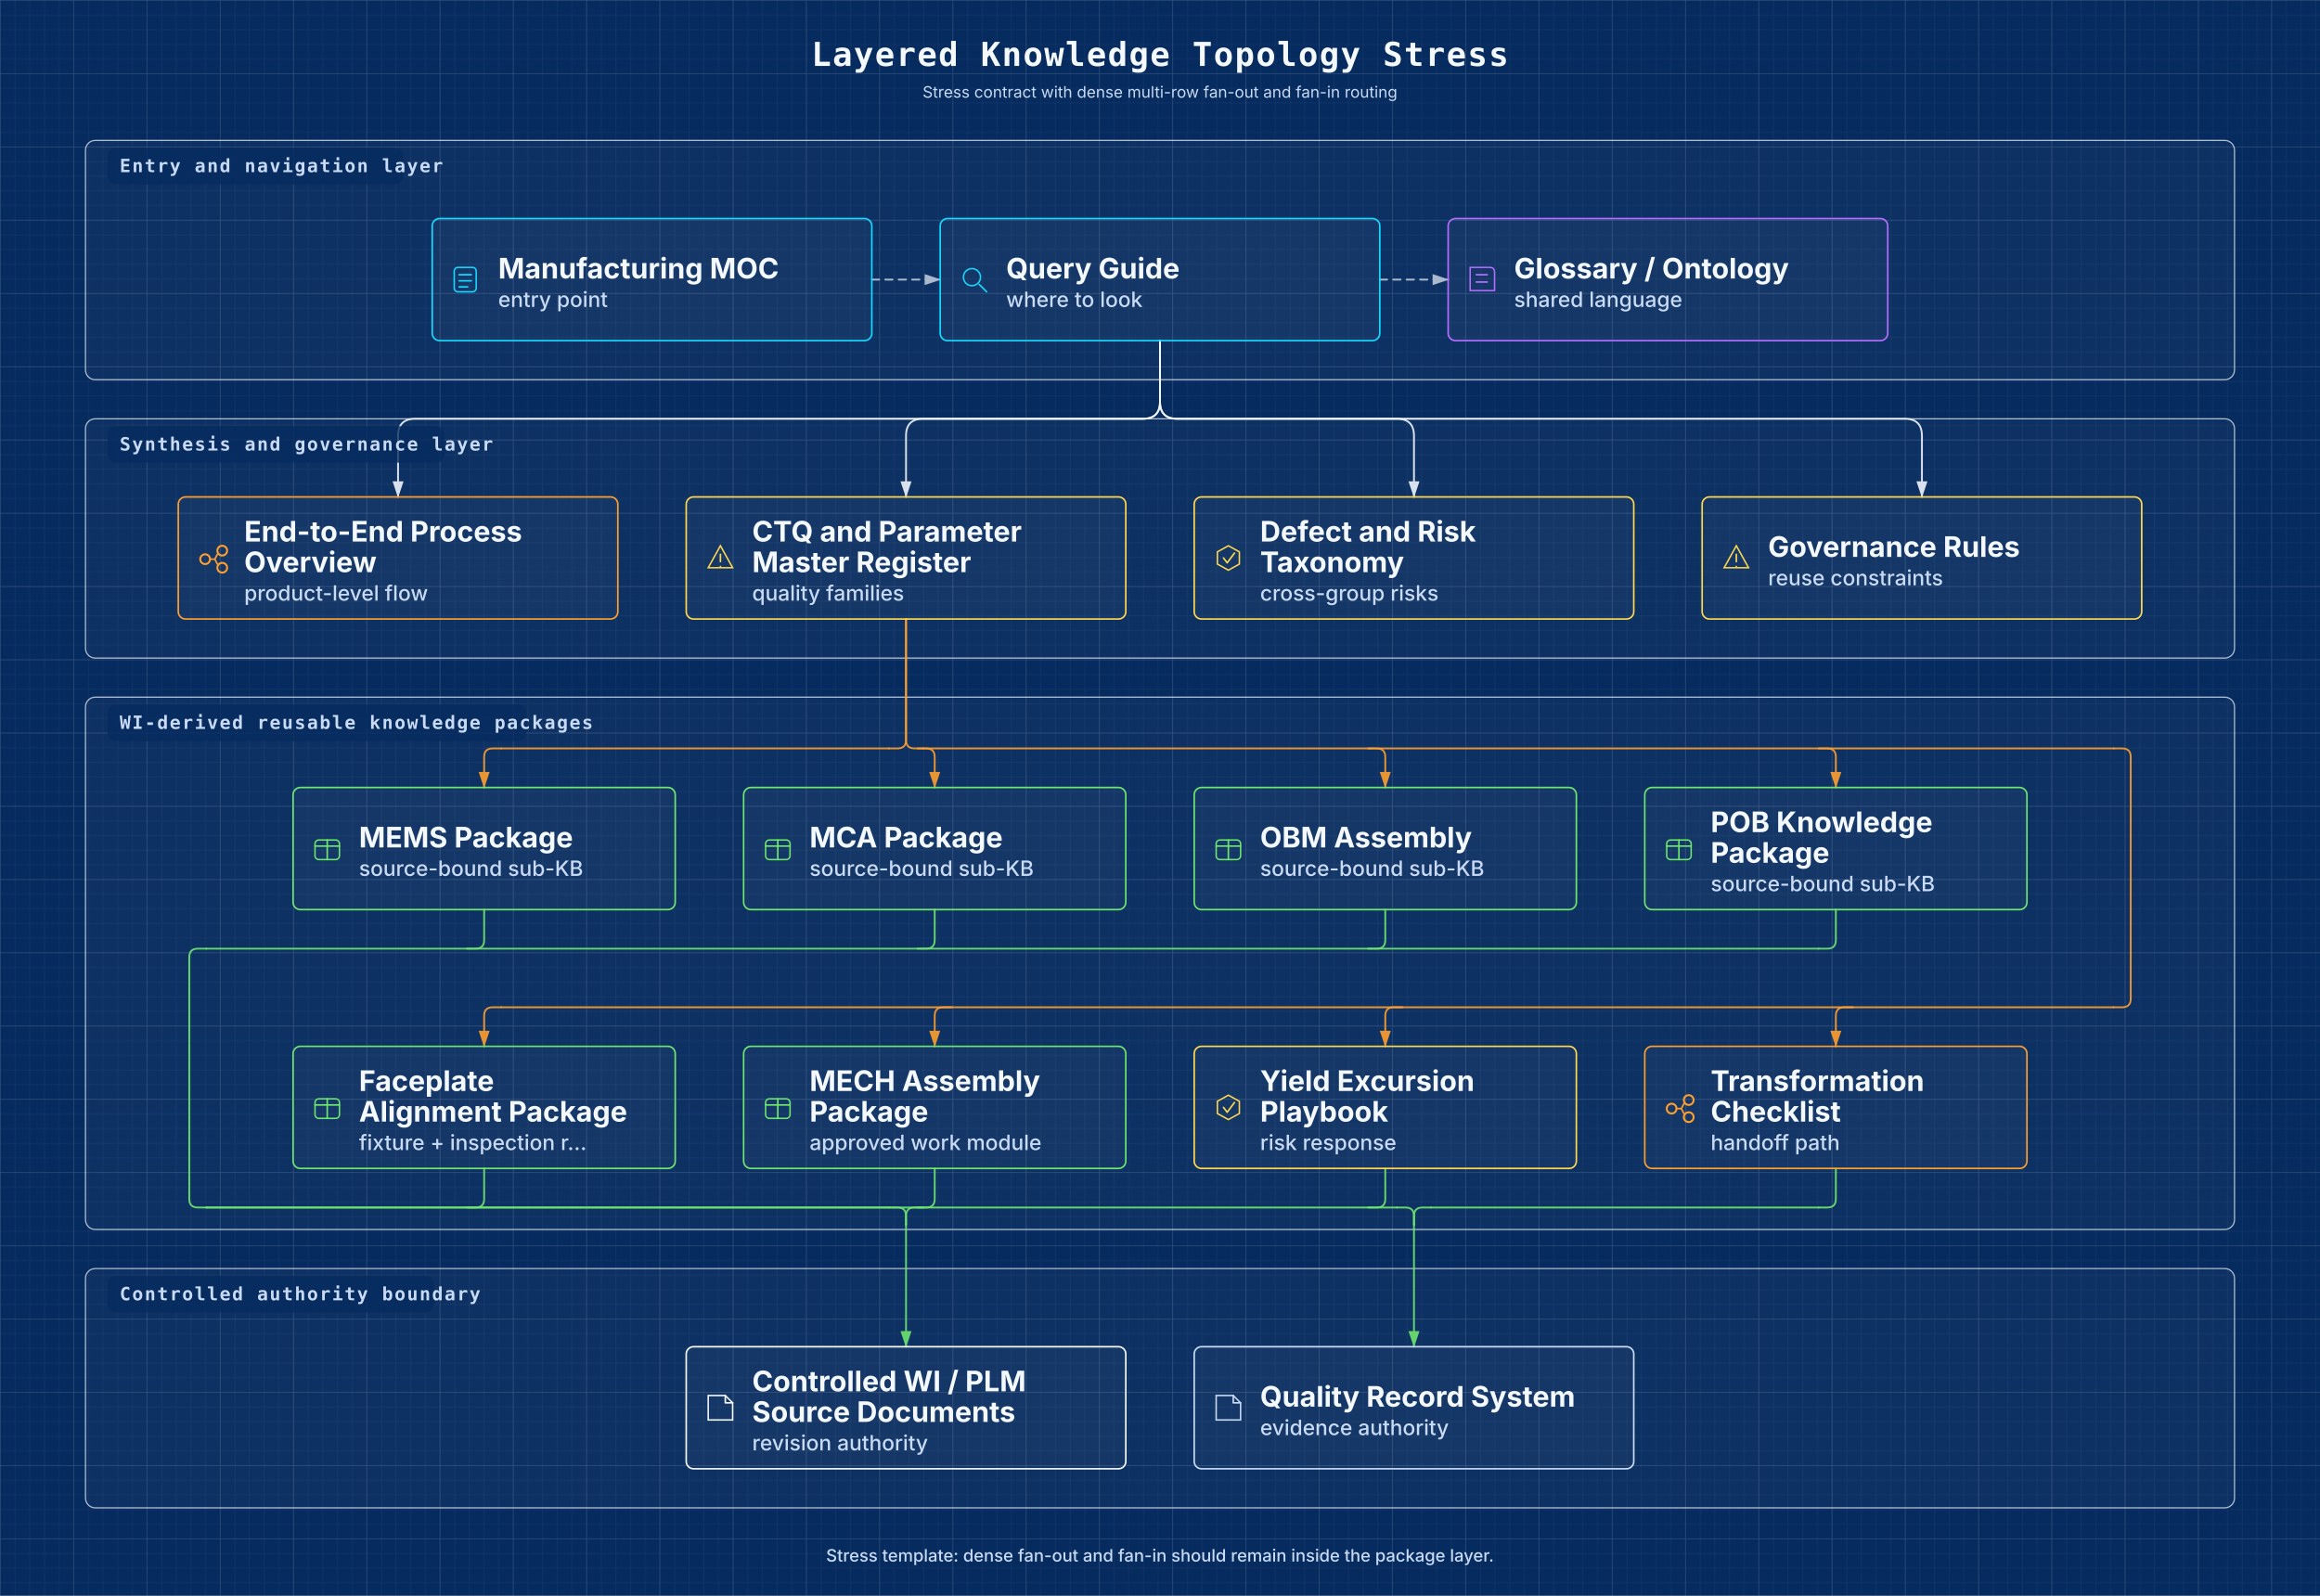
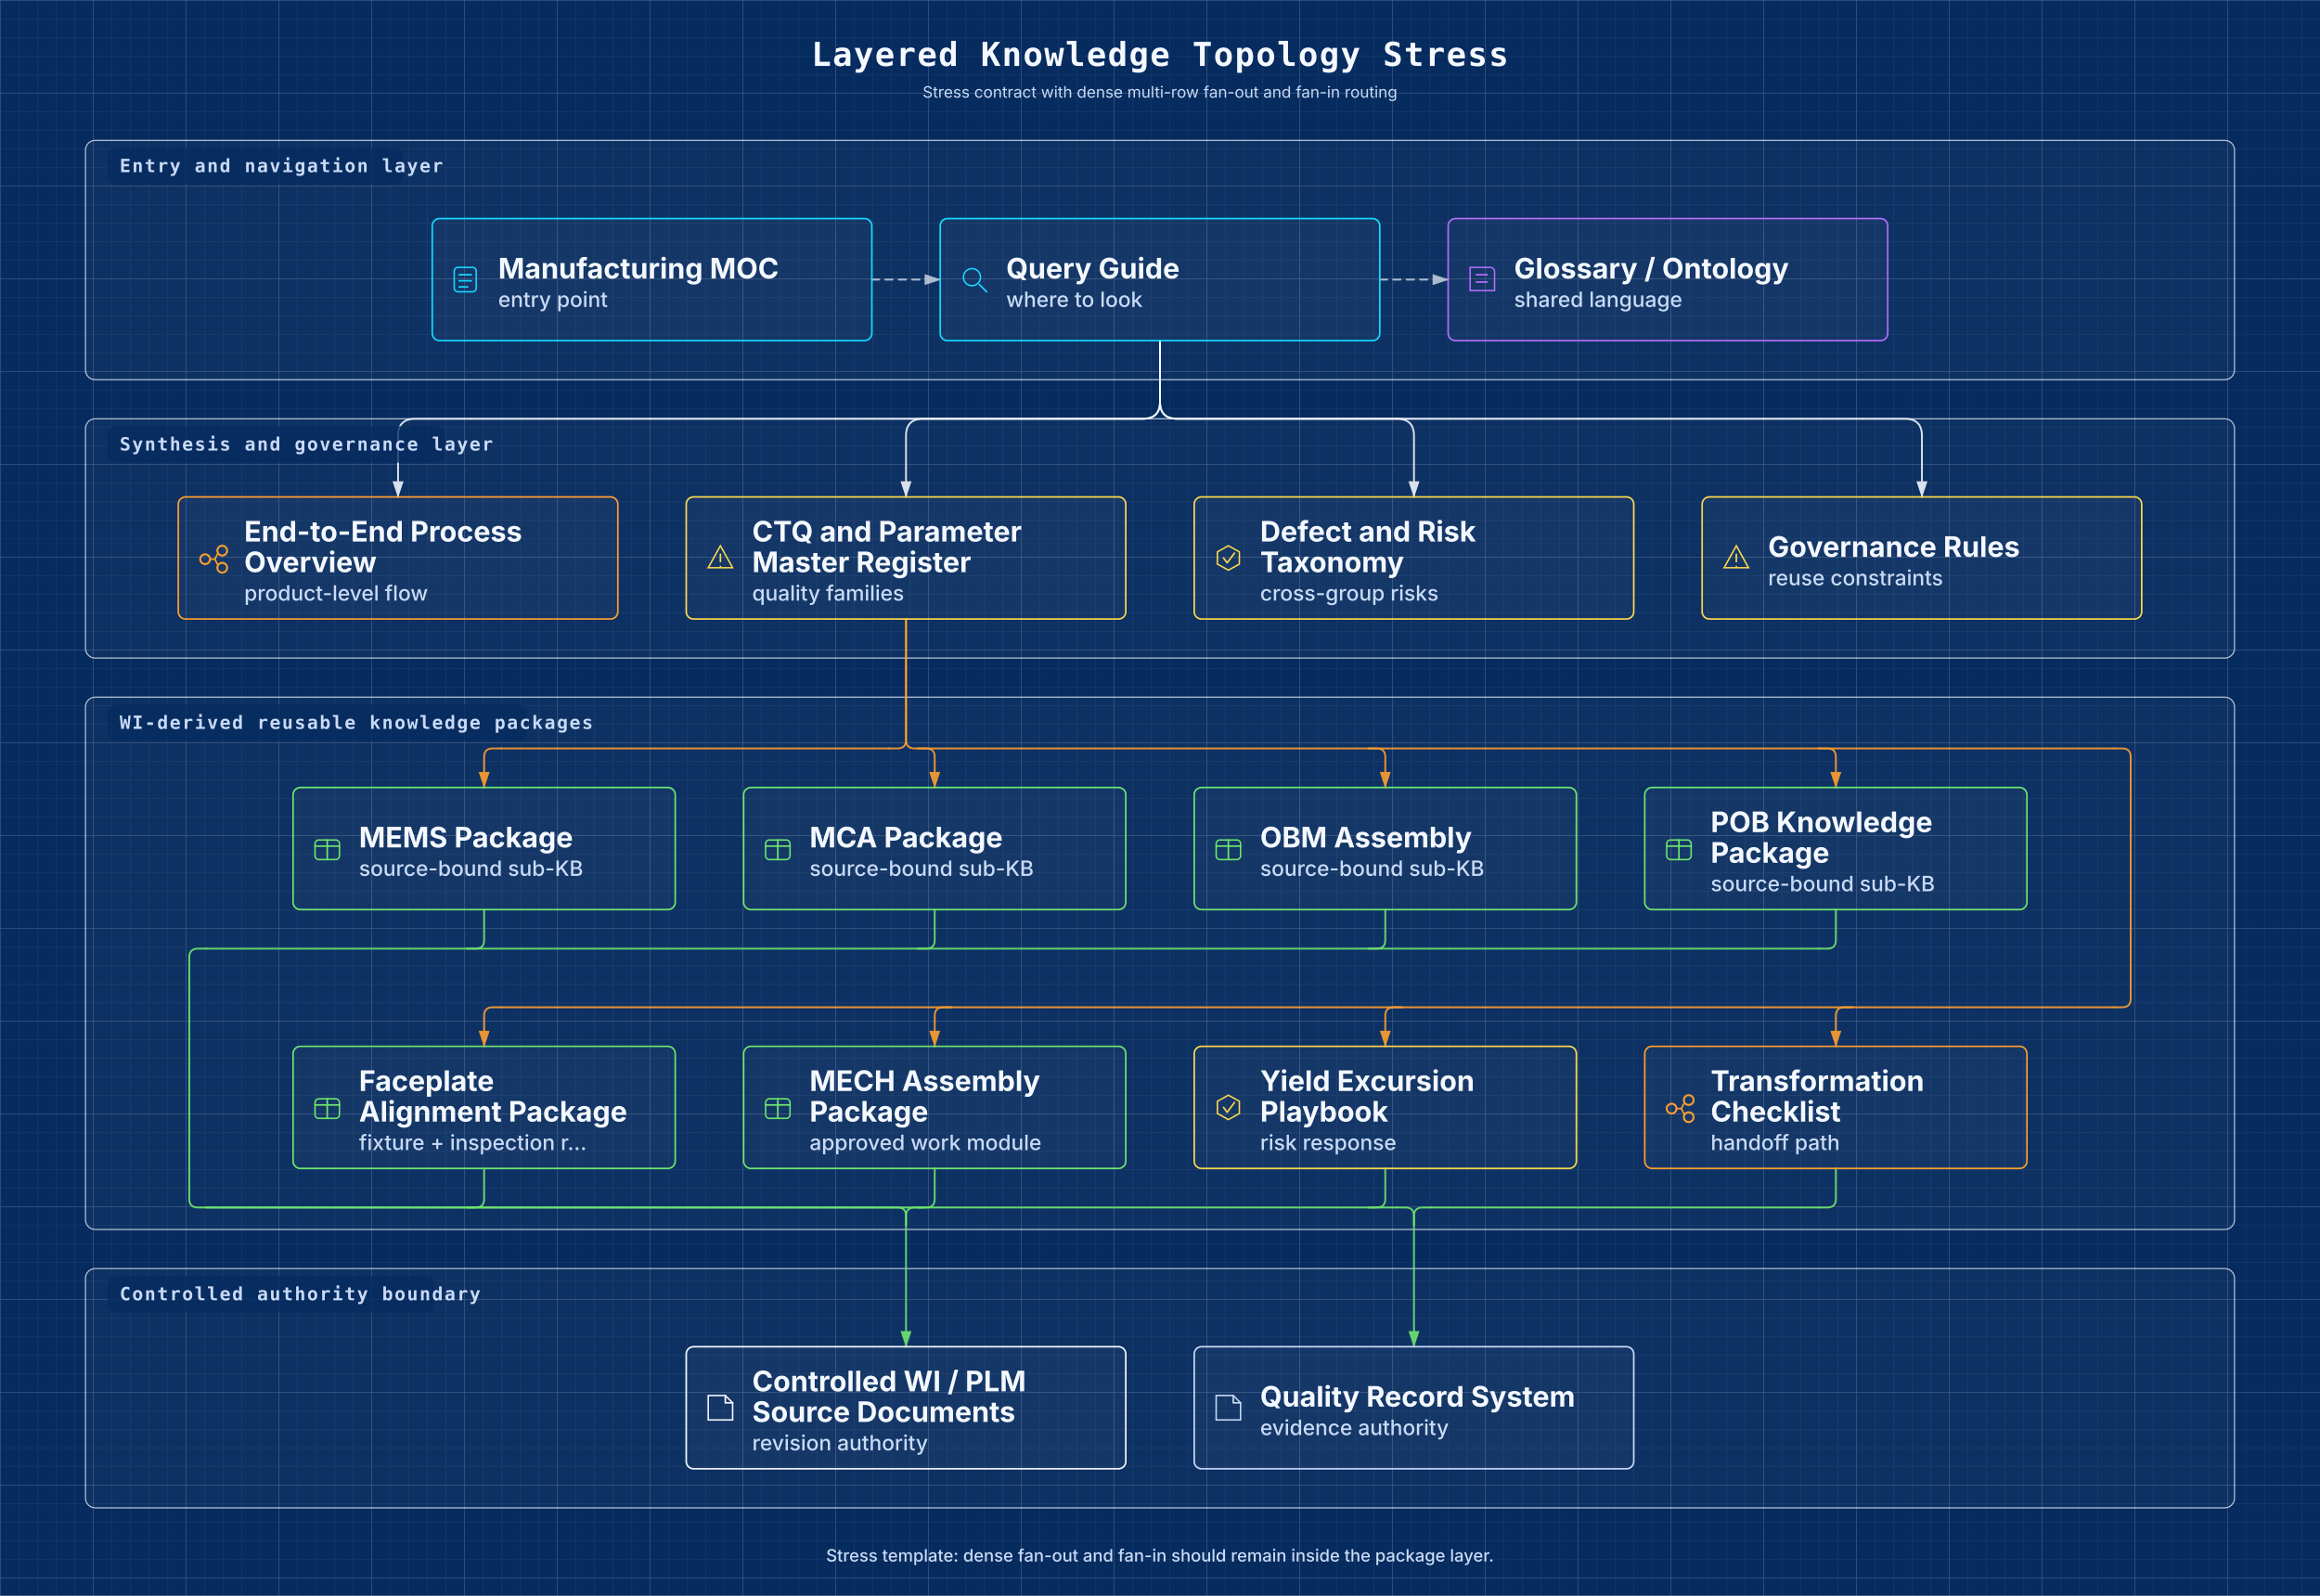
<svg xmlns="http://www.w3.org/2000/svg" width="1900" height="1307" viewBox="0 0 1900 1307" role="img" aria-label="Layered Knowledge Topology Stress" data-style="accent-blueprint" data-diagram-type="layered_knowledge_topology">
  <defs>
-     <pattern id="blueprint-grid-small" width="12" height="12" patternUnits="userSpaceOnUse">
-       <path d="M 12 0 H 0 V 12" fill="none" stroke="#FFFFFF" stroke-opacity="0.08" stroke-width="0.7" />
+     <pattern id="blueprint-grid-small" width="15.2" height="15.2" patternUnits="userSpaceOnUse">
+       <path d="M 15.2 0 H 0 V 15.2" fill="none" stroke="#FFFFFF" stroke-opacity="0.08" stroke-width="0.89" />
    </pattern>
-     <pattern id="blueprint-grid" width="60" height="60" patternUnits="userSpaceOnUse">
-       <rect width="60" height="60" fill="url(#blueprint-grid-small)" />
-       <path d="M 60 0 H 0 V 60" fill="none" stroke="#FFFFFF" stroke-opacity="0.14" stroke-width="1" />
+     <pattern id="blueprint-grid" width="76" height="76" patternUnits="userSpaceOnUse">
+       <rect width="76" height="76" fill="url(#blueprint-grid-small)" />
+       <path d="M 76 0 H 0 V 76" fill="none" stroke="#FFFFFF" stroke-opacity="0.14" stroke-width="1.27" />
    </pattern>
    <marker id="arrow" markerWidth="10" markerHeight="10" refX="8.5" refY="3" orient="auto" markerUnits="strokeWidth">
      <path d="M0,0 L0,6 L9,3 z" fill="context-stroke" />
    </marker>
    <marker id="arrow-fanout" markerWidth="10" markerHeight="10" refX="8.5" refY="3" orient="auto" markerUnits="strokeWidth">
      <path d="M0,0 L0,6 L9,3 z" fill="context-stroke" />
    </marker>
    <marker id="arrow-fanin" markerWidth="10" markerHeight="10" refX="8.5" refY="3" orient="auto" markerUnits="strokeWidth">
      <path d="M0,0 L0,6 L9,3 z" fill="context-stroke" />
    </marker>
    <style>
    [data-style="accent-blueprint"] .title{font:700 27px IBM Plex Mono,JetBrains Mono,Consolas,monospace;fill:#F4F8FF;letter-spacing:.04em;text-transform:uppercase}
    [data-style="accent-blueprint"] .subtitle{font:400 13px IBM Plex Sans,Inter,Roboto Condensed,DIN,Segoe UI,Aptos,Arial,sans-serif;fill:#C9DAF5}
    [data-style="accent-blueprint"] .group-label{font:700 15px IBM Plex Mono,JetBrains Mono,Consolas,monospace;fill:#C9DAF5;letter-spacing:.08em;text-transform:uppercase}
    [data-style="accent-blueprint"] .card-title{font:700 17px IBM Plex Sans,Inter,Roboto Condensed,DIN,Segoe UI,Aptos,Arial,sans-serif;fill:#F4F8FF}
    [data-style="accent-blueprint"] .card-sub{font:500 13px IBM Plex Sans,Inter,Roboto Condensed,DIN,Segoe UI,Aptos,Arial,sans-serif;fill:#C9DAF5}
    [data-style="accent-blueprint"] .edge{fill:none;stroke:#F4F8FF;stroke-width:1.5;stroke-linecap:round;stroke-linejoin:round;opacity:0.88}
    [data-style="accent-blueprint"] .fanout{stroke:#FF9F2E;opacity:0.9}
    [data-style="accent-blueprint"] .fanin{stroke:#6EE66E;opacity:0.9}
    [data-style="accent-blueprint"] .route-shared{marker-end:none}
    [data-style="accent-blueprint"] .edge-dashed{stroke-dasharray:6 5;opacity:0.68}
    [data-style="accent-blueprint"] .note{font:500 14px IBM Plex Sans,Inter,Roboto Condensed,DIN,Segoe UI,Aptos,Arial,sans-serif;fill:#C9DAF5}
    [data-style="accent-blueprint"] .mono{font-family:IBM Plex Mono,JetBrains Mono,Consolas,monospace}
    [data-style="accent-blueprint"] .table-header{font:700 15.5px IBM Plex Mono,JetBrains Mono,Consolas,monospace;fill:#F4F8FF;letter-spacing:.08em;text-transform:uppercase}
    [data-style="accent-blueprint"] .table-cell{font:500 17px IBM Plex Sans,Inter,Roboto Condensed,DIN,Segoe UI,Aptos,Arial,sans-serif;fill:#F4F8FF}
    [data-style="accent-blueprint"] .table-cell-secondary{font:500 17px IBM Plex Sans,Inter,Roboto Condensed,DIN,Segoe UI,Aptos,Arial,sans-serif;fill:#C9DAF5}
    [data-style="accent-blueprint"] .info-panel-title{font:700 15px IBM Plex Mono,JetBrains Mono,Consolas,monospace;fill:#F4F8FF;letter-spacing:.08em;text-transform:uppercase}
    [data-style="accent-blueprint"] .info-panel-item{font:500 14px IBM Plex Sans,Inter,Roboto Condensed,DIN,Segoe UI,Aptos,Arial,sans-serif;fill:#C9DAF5}
    [data-style="accent-blueprint"] .tree-level-label{font:700 15px IBM Plex Mono,JetBrains Mono,Consolas,monospace;fill:#C9DAF5;letter-spacing:.08em;text-transform:uppercase}
    [data-style="accent-blueprint"] .hub-label{font:700 15px IBM Plex Mono,JetBrains Mono,Consolas,monospace;fill:#C9DAF5;letter-spacing:.08em;text-transform:uppercase}
    [data-style="accent-blueprint"] .icon-line{fill:none;stroke-width:1.3;stroke-linecap:round;stroke-linejoin:round}
  </style>
  </defs>
  <rect x="0" y="0" width="1900" height="1307" rx="0" fill="#062B5F" />
  <rect x="0" y="0" width="1900" height="1307" rx="0" fill="url(#blueprint-grid)" opacity="1" />
  <text x="950.0" y="54" text-anchor="middle" class="title">Layered Knowledge Topology Stress</text>
  <text x="950.0" y="80.0" text-anchor="middle" class="subtitle">Stress contract with dense multi-row fan-out and fan-in routing</text>
  <rect x="70" y="115" width="1760" height="196" class="group-panel" rx="8" fill="#FFFFFF" fill-opacity="0.03" stroke="#F4F8FF" stroke-opacity="0.7" stroke-width="1" />
  <rect x="70" y="343" width="1760" height="196" class="group-panel" rx="8" fill="#FFFFFF" fill-opacity="0.03" stroke="#F4F8FF" stroke-opacity="0.7" stroke-width="1" />
  <rect x="70" y="571" width="1760" height="436" class="group-panel" rx="8" fill="#FFFFFF" fill-opacity="0.03" stroke="#F4F8FF" stroke-opacity="0.7" stroke-width="1" />
  <rect x="70" y="1039" width="1760" height="196" class="group-panel" rx="8" fill="#FFFFFF" fill-opacity="0.03" stroke="#F4F8FF" stroke-opacity="0.7" stroke-width="1" />
  <path d="M 742.0 507.0 L 742.0 606.0 Q 742.0 613.0 735.0 613.0 L 728.0 613.0" class="edge fanout route-shared branch" />
  <path d="M 742.0 507.0 L 742.0 606.0 Q 742.0 613.0 749.0 613.0 L 756.0 613.0" class="edge fanout route-shared branch" />
  <path d="M 1731.0 613.0 L 1738.0 613.0 Q 1745.0 613.0 1745.0 620.0 L 1745.0 818.0 Q 1745.0 825.0 1738.0 825.0 L 1731.0 825.0" class="edge fanout route-shared trunk" />
  <path d="M 410.5 613.0 L 728.0 613.0" class="edge fanout route-shared bus" />
  <path d="M 756.0 613.0 L 1731.0 613.0" class="edge fanout route-shared bus" />
  <path d="M 410.5 613.0 L 403.5 613.0 Q 396.5 613.0 396.5 620.0 L 396.5 645.0" class="edge fanout terminal" marker-end="url(#arrow-fanout)" />
  <path d="M 751.5 613.0 L 758.5 613.0 Q 765.5 613.0 765.5 620.0 L 765.5 645.0" class="edge fanout terminal" marker-end="url(#arrow-fanout)" />
  <path d="M 1120.5 613.0 L 1127.5 613.0 Q 1134.5 613.0 1134.5 620.0 L 1134.5 645.0" class="edge fanout terminal" marker-end="url(#arrow-fanout)" />
  <path d="M 1489.5 613.0 L 1496.5 613.0 Q 1503.5 613.0 1503.5 620.0 L 1503.5 645.0" class="edge fanout terminal" marker-end="url(#arrow-fanout)" />
  <path d="M 410.5 825.0 L 1731.0 825.0" class="edge fanout route-shared bus" />
  <path d="M 410.5 825.0 L 403.5 825.0 Q 396.5 825.0 396.5 832.0 L 396.5 857.0" class="edge fanout terminal" marker-end="url(#arrow-fanout)" />
  <path d="M 779.5 825.0 L 772.5 825.0 Q 765.5 825.0 765.5 832.0 L 765.5 857.0" class="edge fanout terminal" marker-end="url(#arrow-fanout)" />
  <path d="M 1148.5 825.0 L 1141.5 825.0 Q 1134.5 825.0 1134.5 832.0 L 1134.5 857.0" class="edge fanout terminal" marker-end="url(#arrow-fanout)" />
  <path d="M 1517.5 825.0 L 1510.5 825.0 Q 1503.5 825.0 1503.5 832.0 L 1503.5 857.0" class="edge fanout terminal" marker-end="url(#arrow-fanout)" />
  <path d="M 169.0 777.0 L 162.0 777.0 Q 155.0 777.0 155.0 784.0 L 155.0 982.0 Q 155.0 989.0 162.0 989.0 L 169.0 989.0" class="edge fanin route-shared trunk" />
  <path d="M 396.5 745.0 L 396.5 770.0 Q 396.5 777.0 389.5 777.0 L 382.5 777.0" class="edge fanin route-shared branch" />
  <path d="M 765.5 745.0 L 765.5 770.0 Q 765.5 777.0 758.5 777.0 L 751.5 777.0" class="edge fanin route-shared branch" />
  <path d="M 1134.5 745.0 L 1134.5 770.0 Q 1134.5 777.0 1127.5 777.0 L 1120.5 777.0" class="edge fanin route-shared branch" />
  <path d="M 1503.5 745.0 L 1503.5 770.0 Q 1503.5 777.0 1496.5 777.0 L 1489.5 777.0" class="edge fanin route-shared branch" />
  <path d="M 169.0 777.0 L 1489.5 777.0" class="edge fanin route-shared bus" />
  <path d="M 396.5 957.0 L 396.5 982.0 Q 396.5 989.0 389.5 989.0 L 382.5 989.0" class="edge fanin route-shared branch" />
  <path d="M 765.5 957.0 L 765.5 982.0 Q 765.5 989.0 758.5 989.0 L 751.5 989.0" class="edge fanin route-shared branch" />
  <path d="M 169.0 989.0 L 728.0 989.0" class="edge fanin route-shared bus" />
  <path d="M 728.0 989.0 L 735.0 989.0 Q 742.0 989.0 742.0 996.0 L 742.0 1003.0" class="edge fanin route-shared merge" />
  <path d="M 756.0 989.0 L 749.0 989.0 Q 742.0 989.0 742.0 996.0 L 742.0 1003.0" class="edge fanin route-shared merge" />
  <path d="M 742.0 1003.0 L 742.0 1103.0" class="edge fanin terminal" marker-end="url(#arrow-fanin)" />
  <path d="M 1134.5 957.0 L 1134.5 982.0 Q 1134.5 989.0 1127.5 989.0 L 1120.5 989.0" class="edge fanin route-shared branch" />
  <path d="M 1503.5 957.0 L 1503.5 982.0 Q 1503.5 989.0 1496.5 989.0 L 1489.5 989.0" class="edge fanin route-shared branch" />
  <path d="M 169.0 989.0 L 1144.0 989.0" class="edge fanin route-shared bus" />
  <path d="M 1172.0 989.0 L 1489.5 989.0" class="edge fanin route-shared bus" />
  <path d="M 1144.0 989.0 L 1151.0 989.0 Q 1158.0 989.0 1158.0 996.0 L 1158.0 1003.0" class="edge fanin route-shared merge" />
  <path d="M 1172.0 989.0 L 1165.0 989.0 Q 1158.0 989.0 1158.0 996.0 L 1158.0 1003.0" class="edge fanin route-shared merge" />
  <path d="M 1158.0 1003.0 L 1158.0 1103.0" class="edge fanin terminal" marker-end="url(#arrow-fanin)" />
  <path d="M 714.0 229.0 L 770.0 229.0" class="edge edge-dashed" marker-end="url(#arrow)" />
  <path d="M 1130.0 229.0 L 1186.0 229.0" class="edge edge-dashed" marker-end="url(#arrow)" />
  <path d="M 950.0 279 L 950.0 329.0 Q 950.0 343.0 936.0 343.0 L 340.0 343.0 Q 326.0 343.0 326.0 357.0 L 326.0 407" class="edge" marker-end="url(#arrow)" />
  <path d="M 950.0 279 L 950.0 329.0 Q 950.0 343.0 936.0 343.0 L 756.0 343.0 Q 742.0 343.0 742.0 357.0 L 742.0 407" class="edge" marker-end="url(#arrow)" />
  <path d="M 950.0 279 L 950.0 329.0 Q 950.0 343.0 964.0 343.0 L 1144.0 343.0 Q 1158.0 343.0 1158.0 357.0 L 1158.0 407" class="edge" marker-end="url(#arrow)" />
  <path d="M 950.0 279 L 950.0 329.0 Q 950.0 343.0 964.0 343.0 L 1560.0 343.0 Q 1574.0 343.0 1574.0 357.0 L 1574.0 407" class="edge" marker-end="url(#arrow)" />
  <g class="group-label-wrap">
    <rect x="88" y="121" width="242.4" height="30" rx="7" fill="#062B5F" fill-opacity="0.78" />
    <text x="98" y="141" class="group-label">Entry and navigation layer</text>
  </g>
  <g class="group-label-wrap">
    <rect x="88" y="349" width="276.0" height="30" rx="7" fill="#062B5F" fill-opacity="0.78" />
    <text x="98" y="369" class="group-label">Synthesis and governance layer</text>
  </g>
  <g class="group-label-wrap">
    <rect x="88" y="577" width="343.2" height="30" rx="7" fill="#062B5F" fill-opacity="0.78" />
    <text x="98" y="597" class="group-label">WI-derived reusable knowledge packages</text>
  </g>
  <g class="group-label-wrap">
    <rect x="88" y="1045" width="267.6" height="30" rx="7" fill="#062B5F" fill-opacity="0.78" />
    <text x="98" y="1065" class="group-label">Controlled authority boundary</text>
  </g>
  <g id="node-moc" class="card node-card">
    <rect x="354.0" y="179" width="360" height="100" rx="6" fill="#FFFFFF" fill-opacity="0.03" stroke="#16D9FF" stroke-width="1.3" />
    <rect x="372.0" y="219.0" width="18" height="20" rx="3" fill="none" stroke="#16D9FF" stroke-width="1.2" />
    <path d="M376.0,225.0 H386.0 M376.0,230.0 H386.0 M376.0,235.0 H383.0" class="icon-line" stroke="#16D9FF" />
    <text x="408.0" y="228.087" text-anchor="start" class="card-title" style="font-size:23.2px">Manufacturing MOC</text>
    <text x="408.0" y="251.405" text-anchor="start" class="card-sub" style="font-size:17.3px">entry point</text>
  </g>
  <g id="node-query" class="card node-card">
    <rect x="770.0" y="179" width="360" height="100" rx="6" fill="#FFFFFF" fill-opacity="0.03" stroke="#16D9FF" stroke-width="1.3" />
    <circle cx="796.0" cy="227.0" r="7" fill="none" stroke="#16D9FF" stroke-width="1.2" />
    <path d="M802.0,233.0 L808.0,239.0" class="icon-line" stroke="#16D9FF" />
    <text x="824.0" y="228.087" text-anchor="start" class="card-title" style="font-size:23.2px">Query Guide</text>
    <text x="824.0" y="251.405" text-anchor="start" class="card-sub" style="font-size:17.3px">where to look</text>
  </g>
  <g id="node-glossary" class="card node-card">
    <rect x="1186.0" y="179" width="360" height="100" rx="6" fill="#FFFFFF" fill-opacity="0.03" stroke="#B56CFF" stroke-width="1.3" />
    <path d="M1204.0,219.0 H1220.0 Q1224.0,219.0 1224.0,223.0 V238.0 H1204.0 Z" fill="none" stroke="#B56CFF" stroke-width="1.2" />
    <path d="M1209.0,225.0 H1218.0 M1209.0,231.0 H1218.0" class="icon-line" stroke="#B56CFF" />
    <text x="1240.0" y="228.087" text-anchor="start" class="card-title" style="font-size:23.2px">Glossary / Ontology</text>
    <text x="1240.0" y="251.405" text-anchor="start" class="card-sub" style="font-size:17.3px">shared language</text>
  </g>
  <g id="node-process" class="card node-card">
    <rect x="146.0" y="407" width="360" height="100" rx="6" fill="#FFFFFF" fill-opacity="0.03" stroke="#FF9F2E" stroke-width="1.3" />
    <circle cx="168.0" cy="458.0" r="4" fill="none" stroke="#FF9F2E" stroke-width="1.6" />
    <circle cx="182.0" cy="451.0" r="4" fill="none" stroke="#FF9F2E" stroke-width="1.6" />
    <circle cx="182.0" cy="465.0" r="4" fill="none" stroke="#FF9F2E" stroke-width="1.6" />
    <path d="M172.0,458.0 H176.0 M178.0,454.0 L176.0,458.0 L178.0,462.0" class="icon-line" stroke="#FF9F2E" />
    <text x="200.0" y="443.549" text-anchor="start" class="card-title" style="font-size:23.2px">End-to-End Process</text>
    <text x="200.0" y="468.626" text-anchor="start" class="card-title" style="font-size:23.2px">Overview</text>
    <text x="200.0" y="491.943" text-anchor="start" class="card-sub" style="font-size:17.3px">product-level flow</text>
  </g>
  <g id="node-parameter_master" class="card node-card">
    <rect x="562.0" y="407" width="360" height="100" rx="6" fill="#FFFFFF" fill-opacity="0.03" stroke="#FFD84D" stroke-width="1.3" />
    <path d="M590.0,447.0 L600.0,465.0 H580.0 Z" fill="none" stroke="#FFD84D" stroke-width="1.2" />
    <path d="M590.0,454.0 V460.0 M590.0,464.0 V464.0" class="icon-line" stroke="#FFD84D" />
    <text x="616.0" y="443.549" text-anchor="start" class="card-title" style="font-size:23.2px">CTQ and Parameter</text>
    <text x="616.0" y="468.626" text-anchor="start" class="card-title" style="font-size:23.2px">Master Register</text>
    <text x="616.0" y="491.943" text-anchor="start" class="card-sub" style="font-size:17.3px">quality families</text>
  </g>
  <g id="node-risk_model" class="card node-card">
    <rect x="978.0" y="407" width="360" height="100" rx="6" fill="#FFFFFF" fill-opacity="0.03" stroke="#FFD84D" stroke-width="1.3" />
    <path d="M1006.0,447.0 L1015.0,452.0 V462.0 L1006.0,467.0 L997.0,462.0 V452.0 Z" fill="none" stroke="#FFD84D" stroke-width="1.2" />
    <path d="M1002.0,457.0 L1005.0,461.0 L1011.0,453.0" class="icon-line" stroke="#FFD84D" />
    <text x="1032.0" y="443.549" text-anchor="start" class="card-title" style="font-size:23.2px">Defect and Risk</text>
    <text x="1032.0" y="468.626" text-anchor="start" class="card-title" style="font-size:23.2px">Taxonomy</text>
    <text x="1032.0" y="491.943" text-anchor="start" class="card-sub" style="font-size:17.3px">cross-group risks</text>
  </g>
  <g id="node-governance" class="card node-card">
    <rect x="1394.0" y="407" width="360" height="100" rx="6" fill="#FFFFFF" fill-opacity="0.03" stroke="#FFD84D" stroke-width="1.3" />
    <path d="M1422.0,447.0 L1432.0,465.0 H1412.0 Z" fill="none" stroke="#FFD84D" stroke-width="1.2" />
    <path d="M1422.0,454.0 V460.0 M1422.0,464.0 V464.0" class="icon-line" stroke="#FFD84D" />
    <text x="1448.0" y="456.087" text-anchor="start" class="card-title" style="font-size:23.2px">Governance Rules</text>
    <text x="1448.0" y="479.405" text-anchor="start" class="card-sub" style="font-size:17.3px">reuse constraints</text>
  </g>
  <g id="node-package_a" class="card node-card">
    <rect x="240.0" y="645" width="313.0" height="100" rx="6" fill="#FFFFFF" fill-opacity="0.03" stroke="#6EE66E" stroke-width="1.3" />
    <rect x="258.0" y="688.0" width="20" height="16" rx="3" fill="none" stroke="#6EE66E" stroke-width="1.2" />
    <path d="M258.0,693.0 H278.0 M268.0,688.0 V704.0" class="icon-line" stroke="#6EE66E" />
    <text x="294.0" y="694.087" text-anchor="start" class="card-title" style="font-size:23.2px">MEMS Package</text>
    <text x="294.0" y="717.405" text-anchor="start" class="card-sub" style="font-size:17.3px">source-bound sub-KB</text>
  </g>
  <g id="node-package_b" class="card node-card">
    <rect x="609.0" y="645" width="313.0" height="100" rx="6" fill="#FFFFFF" fill-opacity="0.03" stroke="#6EE66E" stroke-width="1.3" />
    <rect x="627.0" y="688.0" width="20" height="16" rx="3" fill="none" stroke="#6EE66E" stroke-width="1.2" />
    <path d="M627.0,693.0 H647.0 M637.0,688.0 V704.0" class="icon-line" stroke="#6EE66E" />
    <text x="663.0" y="694.087" text-anchor="start" class="card-title" style="font-size:23.2px">MCA Package</text>
    <text x="663.0" y="717.405" text-anchor="start" class="card-sub" style="font-size:17.3px">source-bound sub-KB</text>
  </g>
  <g id="node-package_c" class="card node-card">
    <rect x="978.0" y="645" width="313.0" height="100" rx="6" fill="#FFFFFF" fill-opacity="0.03" stroke="#6EE66E" stroke-width="1.3" />
    <rect x="996.0" y="688.0" width="20" height="16" rx="3" fill="none" stroke="#6EE66E" stroke-width="1.2" />
    <path d="M996.0,693.0 H1016.0 M1006.0,688.0 V704.0" class="icon-line" stroke="#6EE66E" />
    <text x="1032.0" y="694.087" text-anchor="start" class="card-title" style="font-size:23.2px">OBM Assembly</text>
    <text x="1032.0" y="717.405" text-anchor="start" class="card-sub" style="font-size:17.3px">source-bound sub-KB</text>
  </g>
  <g id="node-package_d" class="card node-card">
    <rect x="1347.0" y="645" width="313.0" height="100" rx="6" fill="#FFFFFF" fill-opacity="0.03" stroke="#6EE66E" stroke-width="1.3" />
    <rect x="1365.0" y="688.0" width="20" height="16" rx="3" fill="none" stroke="#6EE66E" stroke-width="1.2" />
    <path d="M1365.0,693.0 H1385.0 M1375.0,688.0 V704.0" class="icon-line" stroke="#6EE66E" />
    <text x="1401.0" y="681.549" text-anchor="start" class="card-title" style="font-size:23.2px">POB Knowledge</text>
    <text x="1401.0" y="706.626" text-anchor="start" class="card-title" style="font-size:23.2px">Package</text>
    <text x="1401.0" y="729.943" text-anchor="start" class="card-sub" style="font-size:17.3px">source-bound sub-KB</text>
  </g>
  <g id="node-package_e" class="card node-card">
    <rect x="240.0" y="857" width="313.0" height="100" rx="6" fill="#FFFFFF" fill-opacity="0.03" stroke="#6EE66E" stroke-width="1.3" />
    <rect x="258.0" y="900.0" width="20" height="16" rx="3" fill="none" stroke="#6EE66E" stroke-width="1.2" />
    <path d="M258.0,905.0 H278.0 M268.0,900.0 V916.0" class="icon-line" stroke="#6EE66E" />
    <text x="294.0" y="893.549" text-anchor="start" class="card-title" style="font-size:23.2px">Faceplate</text>
    <text x="294.0" y="918.626" text-anchor="start" class="card-title" style="font-size:23.2px">Alignment Package</text>
    <text x="294.0" y="941.943" text-anchor="start" class="card-sub" style="font-size:17.3px">fixture + inspection r...</text>
  </g>
  <g id="node-package_f" class="card node-card">
    <rect x="609.0" y="857" width="313.0" height="100" rx="6" fill="#FFFFFF" fill-opacity="0.03" stroke="#6EE66E" stroke-width="1.3" />
    <rect x="627.0" y="900.0" width="20" height="16" rx="3" fill="none" stroke="#6EE66E" stroke-width="1.2" />
    <path d="M627.0,905.0 H647.0 M637.0,900.0 V916.0" class="icon-line" stroke="#6EE66E" />
    <text x="663.0" y="893.549" text-anchor="start" class="card-title" style="font-size:23.2px">MECH Assembly</text>
    <text x="663.0" y="918.626" text-anchor="start" class="card-title" style="font-size:23.2px">Package</text>
    <text x="663.0" y="941.943" text-anchor="start" class="card-sub" style="font-size:17.3px">approved work module</text>
  </g>
  <g id="node-package_g" class="card node-card">
    <rect x="978.0" y="857" width="313.0" height="100" rx="6" fill="#FFFFFF" fill-opacity="0.03" stroke="#FFD84D" stroke-width="1.3" />
    <path d="M1006.0,897.0 L1015.0,902.0 V912.0 L1006.0,917.0 L997.0,912.0 V902.0 Z" fill="none" stroke="#FFD84D" stroke-width="1.2" />
    <path d="M1002.0,907.0 L1005.0,911.0 L1011.0,903.0" class="icon-line" stroke="#FFD84D" />
    <text x="1032.0" y="893.549" text-anchor="start" class="card-title" style="font-size:23.2px">Yield Excursion</text>
    <text x="1032.0" y="918.626" text-anchor="start" class="card-title" style="font-size:23.2px">Playbook</text>
    <text x="1032.0" y="941.943" text-anchor="start" class="card-sub" style="font-size:17.3px">risk response</text>
  </g>
  <g id="node-package_h" class="card node-card">
    <rect x="1347.0" y="857" width="313.0" height="100" rx="6" fill="#FFFFFF" fill-opacity="0.03" stroke="#FF9F2E" stroke-width="1.3" />
    <circle cx="1369.0" cy="908.0" r="4" fill="none" stroke="#FF9F2E" stroke-width="1.6" />
    <circle cx="1383.0" cy="901.0" r="4" fill="none" stroke="#FF9F2E" stroke-width="1.6" />
    <circle cx="1383.0" cy="915.0" r="4" fill="none" stroke="#FF9F2E" stroke-width="1.6" />
    <path d="M1373.0,908.0 H1377.0 M1379.0,904.0 L1377.0,908.0 L1379.0,912.0" class="icon-line" stroke="#FF9F2E" />
    <text x="1401.0" y="893.549" text-anchor="start" class="card-title" style="font-size:23.2px">Transformation</text>
    <text x="1401.0" y="918.626" text-anchor="start" class="card-title" style="font-size:23.2px">Checklist</text>
    <text x="1401.0" y="941.943" text-anchor="start" class="card-sub" style="font-size:17.3px">handoff path</text>
  </g>
  <g id="node-plm_docs" class="card node-card">
    <rect x="562.0" y="1103" width="360" height="100" rx="6" fill="#FFFFFF" fill-opacity="0.03" stroke="#F4F8FF" stroke-width="1.3" />
    <path d="M580.0,1143.0 H594.0 L600.0,1149.0 V1163.0 H580.0 Z" fill="none" stroke="#F4F8FF" stroke-width="1.2" />
    <path d="M594.0,1143.0 V1149.0 H600.0" class="icon-line" stroke="#F4F8FF" />
    <text x="616.0" y="1139.549" text-anchor="start" class="card-title" style="font-size:23.2px">Controlled WI / PLM</text>
    <text x="616.0" y="1164.626" text-anchor="start" class="card-title" style="font-size:23.2px">Source Documents</text>
    <text x="616.0" y="1187.943" text-anchor="start" class="card-sub" style="font-size:17.3px">revision authority</text>
  </g>
  <g id="node-quality_records" class="card node-card">
    <rect x="978.0" y="1103" width="360" height="100" rx="6" fill="#FFFFFF" fill-opacity="0.03" stroke="#C9DAF5" stroke-width="1.3" />
    <path d="M996.0,1143.0 H1010.0 L1016.0,1149.0 V1163.0 H996.0 Z" fill="none" stroke="#C9DAF5" stroke-width="1.2" />
    <path d="M1010.0,1143.0 V1149.0 H1016.0" class="icon-line" stroke="#C9DAF5" />
    <text x="1032.0" y="1152.087" text-anchor="start" class="card-title" style="font-size:23.2px">Quality Record System</text>
    <text x="1032.0" y="1175.405" text-anchor="start" class="card-sub" style="font-size:17.3px">evidence authority</text>
  </g>
  <text x="950.0" y="1279" text-anchor="middle" class="note">Stress template: dense fan-out and fan-in should remain inside the package layer.</text>
</svg>
